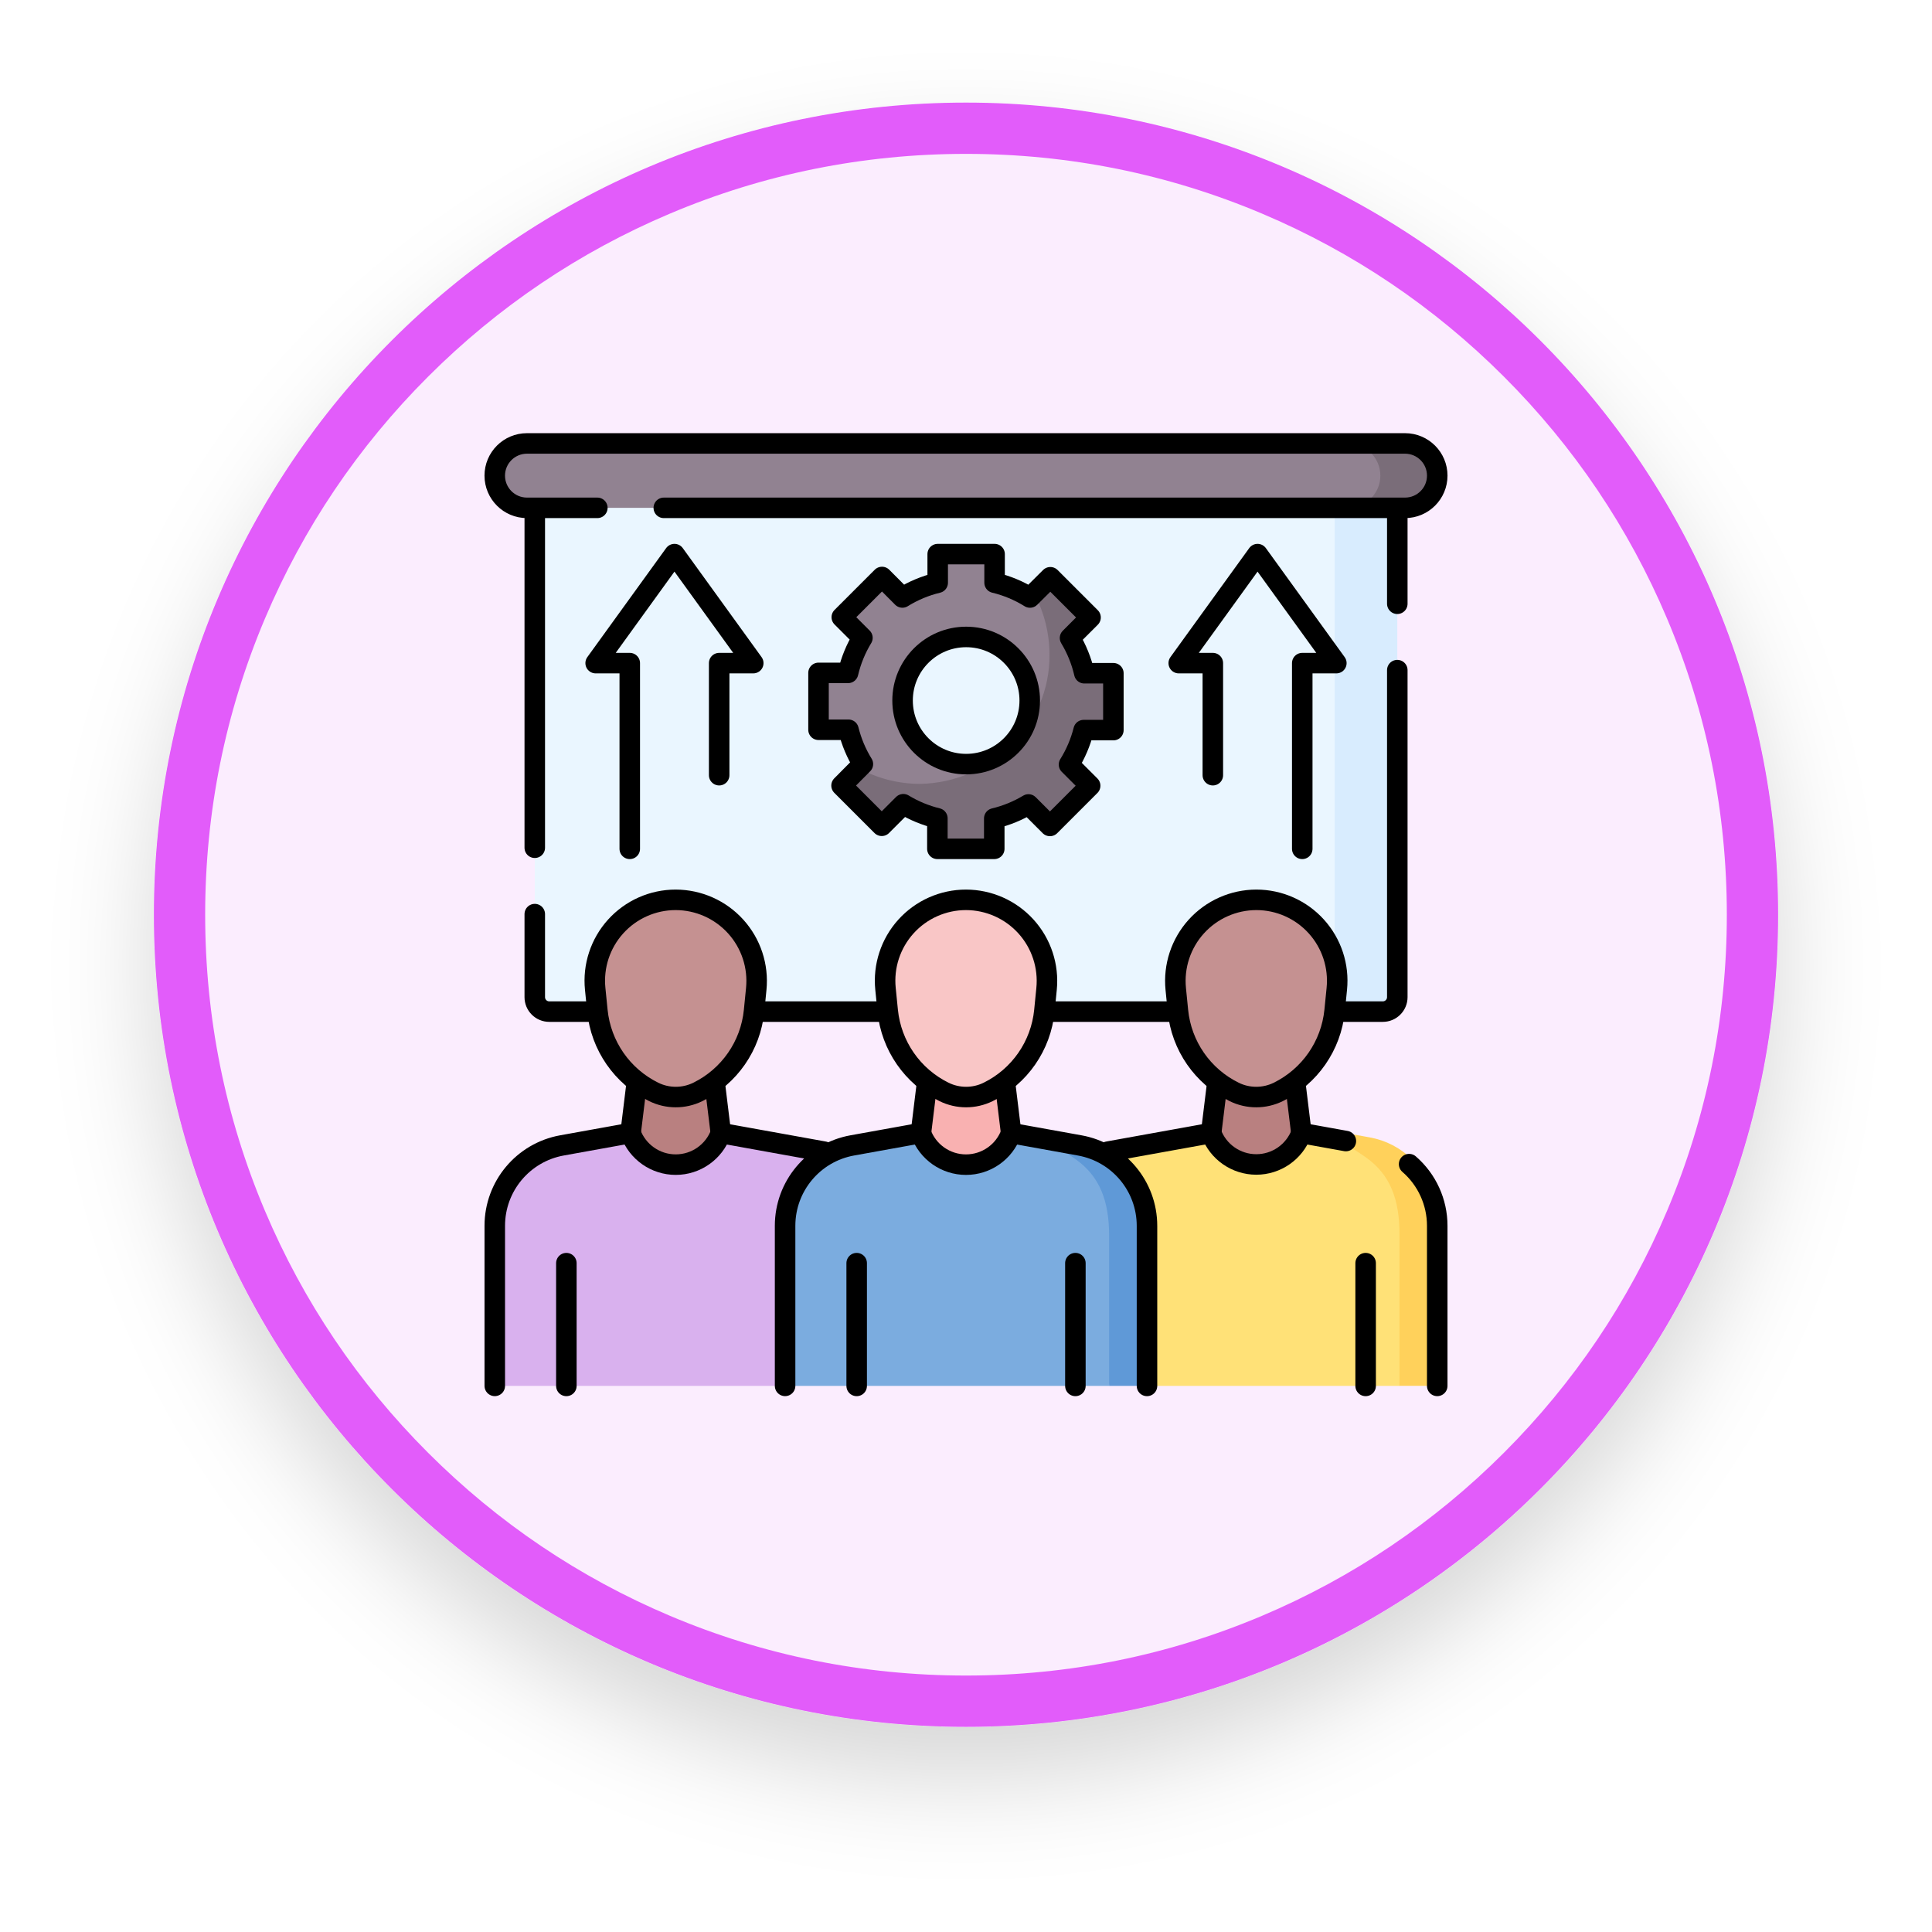
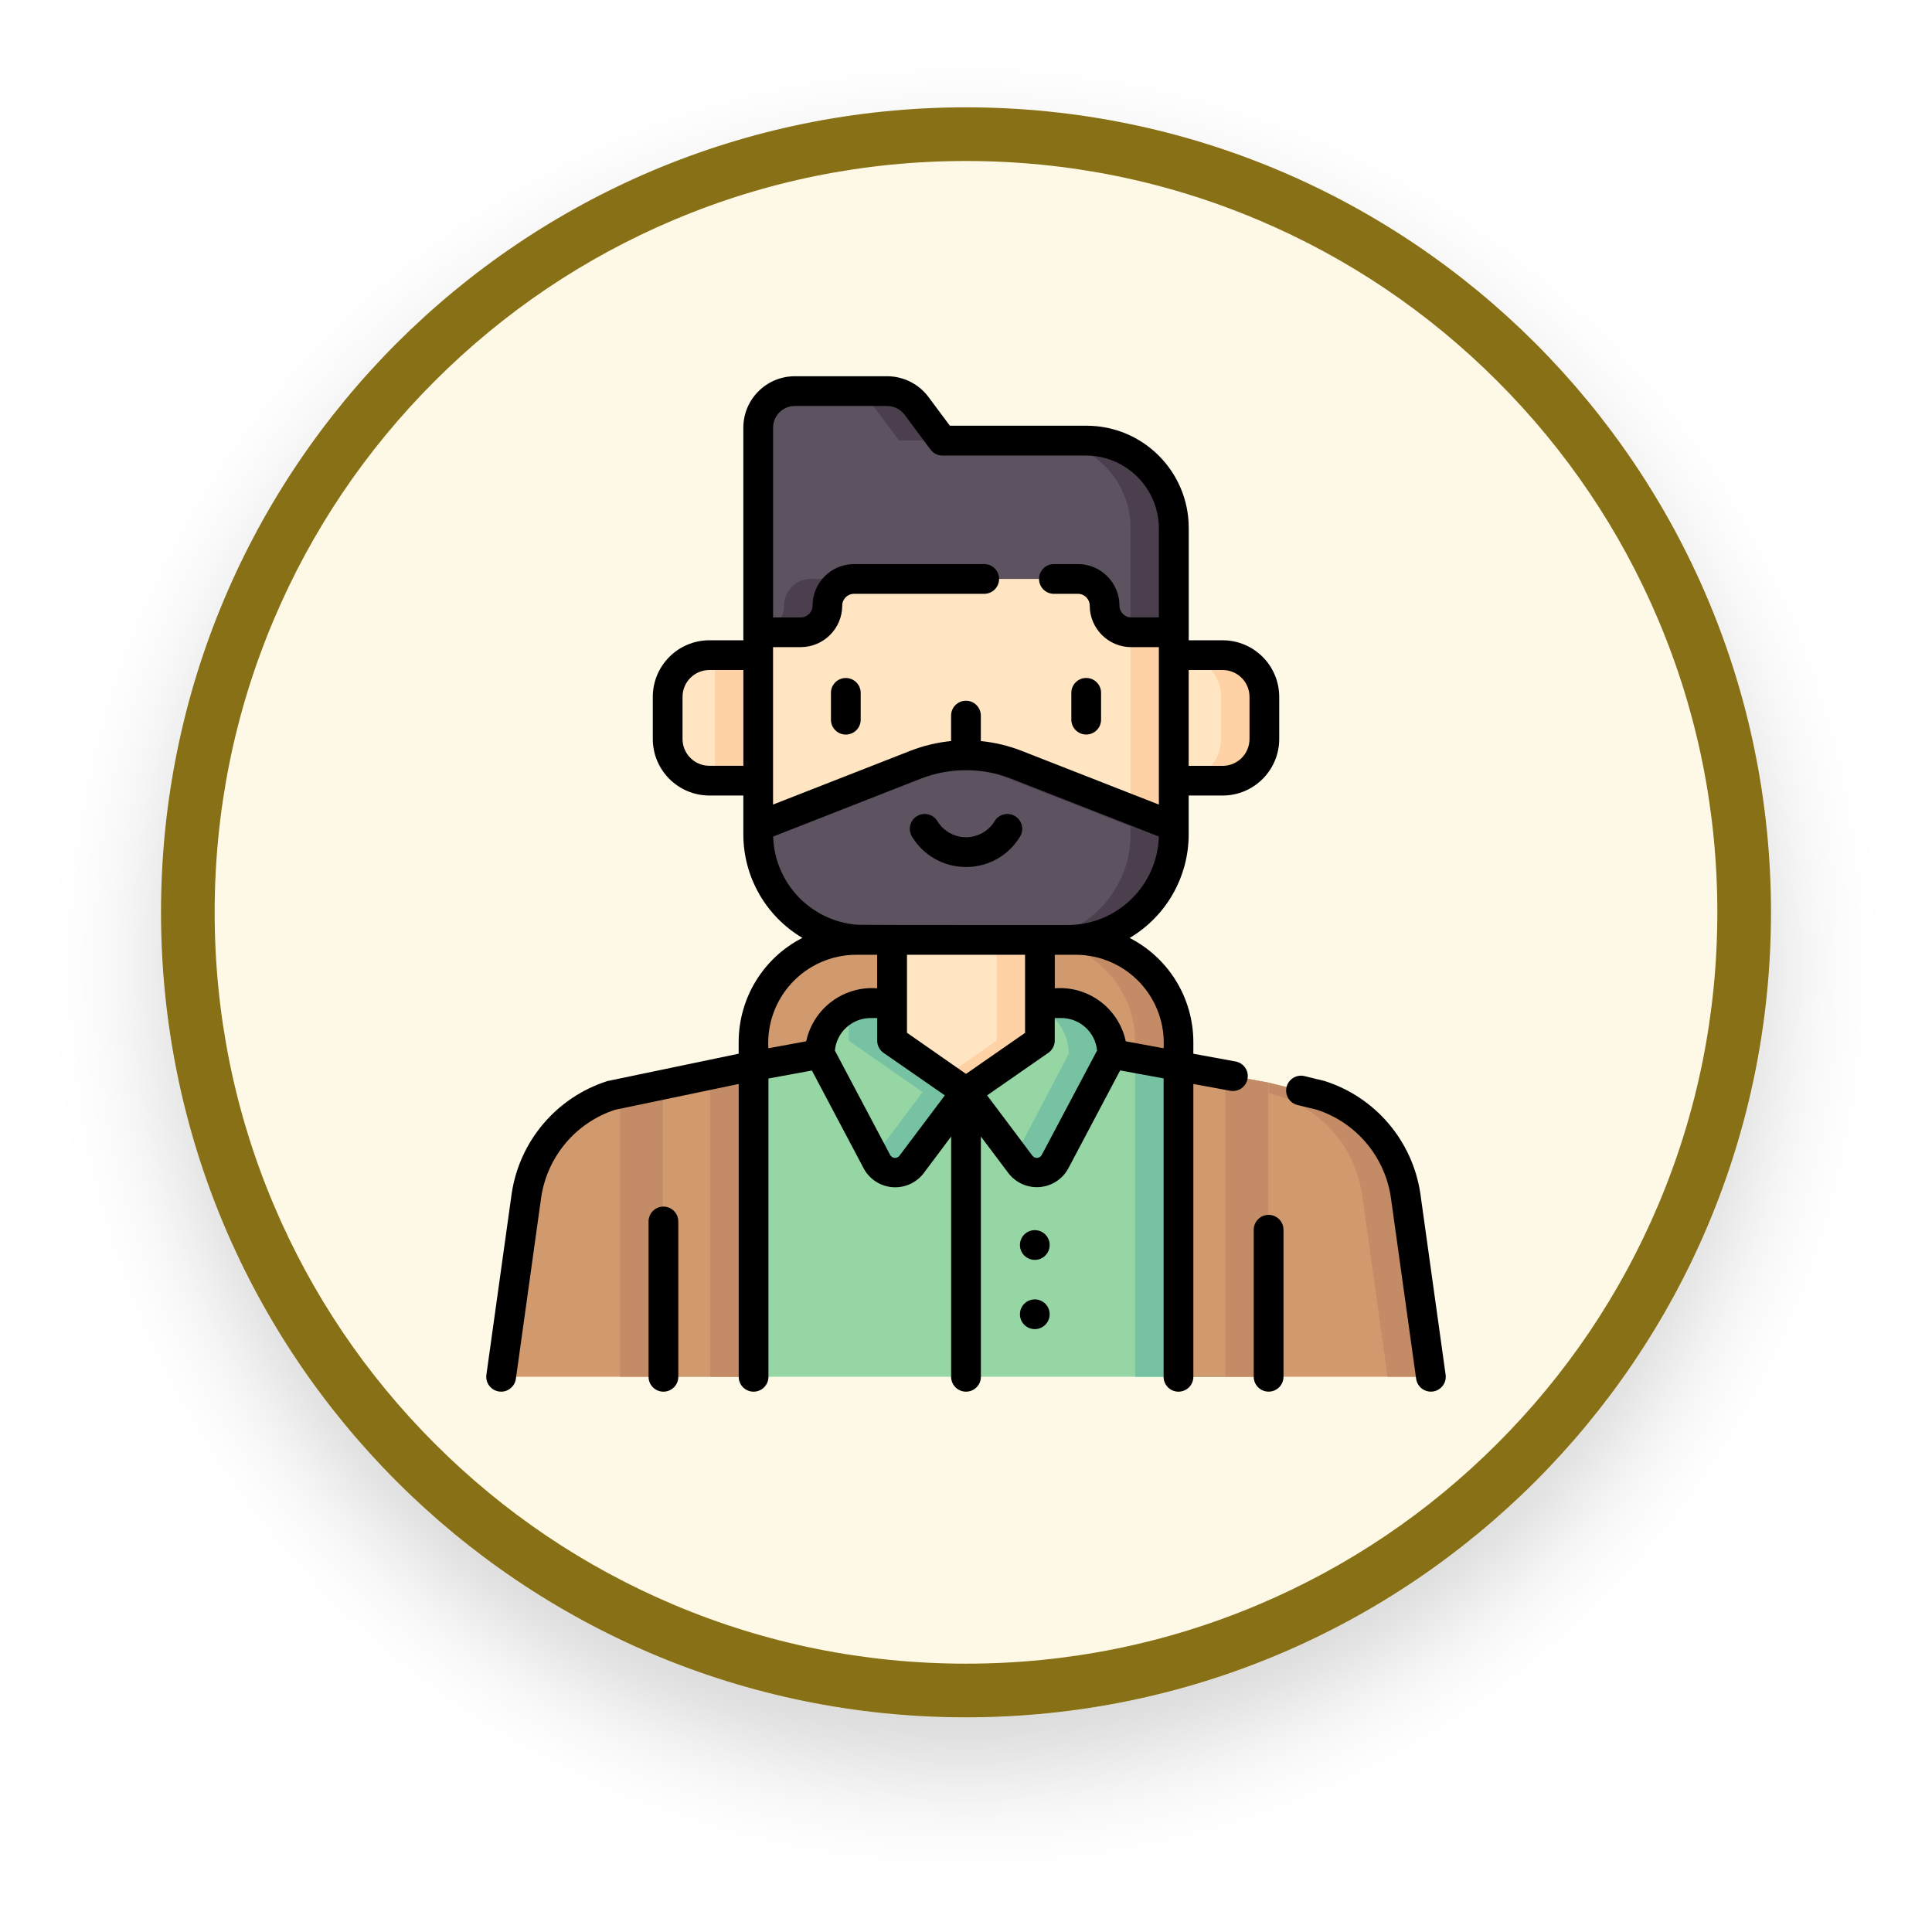
- <svg xmlns="http://www.w3.org/2000/svg" width="113" height="113" viewBox="0 0 113 113">
+ <svg xmlns="http://www.w3.org/2000/svg" width="108" height="108" viewBox="0 0 108 108">
  <defs>
-     <filter id="Path_982547" x="0" y="0" width="113" height="113" filterUnits="userSpaceOnUse">
+     <filter id="Path_904820" x="0" y="0" width="108" height="108" filterUnits="userSpaceOnUse">
      <feOffset dy="3" input="SourceAlpha" />
      <feGaussianBlur stdDeviation="3" result="blur" />
      <feFlood flood-opacity="0.161" />
      <feComposite operator="in" in2="blur" />
      <feComposite in="SourceGraphic" />
    </filter>
  </defs>
-   <g id="Group_1179278" data-name="Group 1179278" transform="translate(-1163.5 -2858.275)">
-     <g id="Group_1179120" data-name="Group 1179120">
-       <g id="Group_1178823" data-name="Group 1178823" transform="translate(0 1946.275)">
-         <g id="Group_1177681" data-name="Group 1177681" transform="translate(1172.5 918)">
-           <g id="Group_1172010" data-name="Group 1172010">
-             <g id="Group_1171046" data-name="Group 1171046">
-               <g id="Group_1148525" data-name="Group 1148525">
-                 <g transform="matrix(1, 0, 0, 1, -9, -6)" filter="url(#Path_982547)">
-                   <g id="Path_982547-2" data-name="Path 982547" transform="translate(9 6)" fill="#fbedfe">
-                     <path d="M 47.5 93.5 C 41.289 93.5 35.265 92.284 29.595 89.886 C 24.118 87.569 19.198 84.252 14.973 80.027 C 10.748 75.802 7.431 70.882 5.114 65.405 C 2.716 59.735 1.5 53.711 1.5 47.5 C 1.5 41.289 2.716 35.265 5.114 29.595 C 7.431 24.118 10.748 19.198 14.973 14.973 C 19.198 10.748 24.118 7.431 29.595 5.114 C 35.265 2.716 41.289 1.5 47.5 1.5 C 53.711 1.5 59.735 2.716 65.405 5.114 C 70.882 7.431 75.802 10.748 80.027 14.973 C 84.252 19.198 87.569 24.118 89.886 29.595 C 92.284 35.265 93.5 41.289 93.5 47.5 C 93.5 53.711 92.284 59.735 89.886 65.405 C 87.569 70.882 84.252 75.802 80.027 80.027 C 75.802 84.252 70.882 87.569 65.405 89.886 C 59.735 92.284 53.711 93.5 47.5 93.5 Z" stroke="none" />
-                     <path d="M 47.5 3 C 41.491 3 35.664 4.176 30.18 6.496 C 24.881 8.737 20.122 11.946 16.034 16.034 C 11.946 20.122 8.737 24.881 6.496 30.18 C 4.176 35.664 3 41.491 3 47.5 C 3 53.509 4.176 59.336 6.496 64.82 C 8.737 70.119 11.946 74.878 16.034 78.966 C 20.122 83.054 24.881 86.263 30.18 88.504 C 35.664 90.824 41.491 92 47.5 92 C 53.509 92 59.336 90.824 64.82 88.504 C 70.119 86.263 74.878 83.054 78.966 78.966 C 83.054 74.878 86.263 70.119 88.504 64.82 C 90.824 59.336 92 53.509 92 47.5 C 92 41.491 90.824 35.664 88.504 30.18 C 86.263 24.881 83.054 20.122 78.966 16.034 C 74.878 11.946 70.119 8.737 64.82 6.496 C 59.336 4.176 53.509 3 47.5 3 M 47.5 0 C 73.734 0 95 21.266 95 47.5 C 95 73.734 73.734 95 47.5 95 C 21.266 95 0 73.734 0 47.5 C 0 21.266 21.266 0 47.5 0 Z" stroke="none" fill="#e25cfa" />
+   <g id="Group_1202731" data-name="Group 1202731" transform="translate(-630.5 -3940.335)">
+     <g id="Group_1202079" data-name="Group 1202079" transform="translate(639.5 3946.335)">
+       <g id="Group_1173585" data-name="Group 1173585" transform="translate(0 0)">
+         <g id="Group_1173428" data-name="Group 1173428">
+           <g id="Group_1171958" data-name="Group 1171958">
+             <g id="Group_1167341" data-name="Group 1167341">
+               <g id="Group_1166792" data-name="Group 1166792">
+                 <g transform="matrix(1, 0, 0, 1, -9, -6)" filter="url(#Path_904820)">
+                   <g id="Path_904820-2" data-name="Path 904820" transform="translate(9 6)" fill="#fef9e7">
+                     <path d="M 45 88.5 C 39.127 88.5 33.43 87.35 28.068 85.082 C 22.889 82.891 18.236 79.755 14.241 75.759 C 10.245 71.764 7.109 67.111 4.918 61.932 C 2.65 56.57 1.5 50.873 1.5 45 C 1.5 39.127 2.65 33.43 4.918 28.068 C 7.109 22.889 10.245 18.236 14.241 14.241 C 18.236 10.245 22.889 7.109 28.068 4.918 C 33.43 2.65 39.127 1.5 45 1.5 C 50.873 1.5 56.57 2.65 61.932 4.918 C 67.111 7.109 71.764 10.245 75.759 14.241 C 79.755 18.236 82.891 22.889 85.082 28.068 C 87.35 33.43 88.5 39.127 88.5 45 C 88.5 50.873 87.35 56.57 85.082 61.932 C 82.891 67.111 79.755 71.764 75.759 75.759 C 71.764 79.755 67.111 82.891 61.932 85.082 C 56.57 87.35 50.873 88.5 45 88.5 Z" stroke="none" />
+                     <path d="M 45 3 C 39.329 3 33.829 4.11 28.653 6.299 C 23.652 8.415 19.16 11.443 15.302 15.302 C 11.443 19.16 8.415 23.652 6.299 28.653 C 4.11 33.829 3 39.329 3 45 C 3 50.671 4.11 56.171 6.299 61.347 C 8.415 66.348 11.443 70.84 15.302 74.698 C 19.16 78.557 23.652 81.585 28.653 83.701 C 33.829 85.89 39.329 87 45 87 C 50.671 87 56.171 85.89 61.347 83.701 C 66.348 81.585 70.84 78.557 74.698 74.698 C 78.557 70.84 81.585 66.348 83.701 61.347 C 85.89 56.171 87 50.671 87 45 C 87 39.329 85.89 33.829 83.701 28.653 C 81.585 23.652 78.557 19.16 74.698 15.302 C 70.84 11.443 66.348 8.415 61.347 6.299 C 56.171 4.11 50.671 3 45 3 M 45 -7.62939453125e-06 C 69.853 -7.62939453125e-06 90 20.147 90 45 C 90 69.853 69.853 90 45 90 C 20.147 90 -7.62939453125e-06 69.853 -7.62939453125e-06 45 C -7.62939453125e-06 20.147 20.147 -7.62939453125e-06 45 -7.62939453125e-06 Z" stroke="none" fill="#887013" />
                  </g>
                </g>
              </g>
            </g>
          </g>
        </g>
      </g>
-       <g id="capacity_12056065" transform="translate(1184.938 2876.711)">
-         <g id="Group_1179103" data-name="Group 1179103" transform="translate(7.5 7.5)">
-           <g id="Group_1179099" data-name="Group 1179099" transform="translate(0 0)">
-             <path id="Path_1041165" data-name="Path 1041165" d="M77.532,47.687l-2.995.333H29.444a.848.848,0,0,1-.848-.848V15.7H78.379V46.839A.848.848,0,0,1,77.532,47.687Z" transform="translate(-26.256 -14.788)" fill="#eaf6ff" />
-             <path id="Path_1041166" data-name="Path 1041166" d="M443.647,15.7V47.172a.848.848,0,0,1-.848.848h3.66a.848.848,0,0,0,.848-.848V15.7Z" transform="translate(-394.519 -14.788)" fill="#d8ecfe" />
-             <path id="Path_1041167" data-name="Path 1041167" d="M60.74,10.934l-3.106.333H9.383A1.883,1.883,0,0,1,7.5,9.383h0A1.883,1.883,0,0,1,9.383,7.5H58.008l2.733.333a1.365,1.365,0,0,1,1.551,1.551h0A1.366,1.366,0,0,1,60.74,10.934Z" transform="translate(-7.5 -7.5)" fill="#918291" />
-             <path id="Path_1041168" data-name="Path 1041168" d="M460.844,7.5h-3.328a1.883,1.883,0,1,1,0,3.767h3.328a1.883,1.883,0,1,0,0-3.767Z" transform="translate(-407.603 -7.5)" fill="#7a6d79" />
-             <g id="Group_1179098" data-name="Group 1179098" transform="translate(0 26.601)">
-               <path id="Path_1041169" data-name="Path 1041169" d="M388.828,335.121l-.142-.579a.343.343,0,0,1-.067-.171l-.017-.175h0l-.349-3.6h-4.495l-.349,3.6-.017.179a.343.343,0,0,1-.062.165l-.2.436C384.034,337.423,387.923,337.573,388.828,335.121Z" transform="translate(-341.466 -321.36)" fill="#b98080" />
-               <path id="Path_1041170" data-name="Path 1041170" d="M334.541,375.1l.05-3.1-.151-1.307a5.351,5.351,0,0,0-3.779-3.62l-3.119-.771-.1-.017a.343.343,0,0,1-.216-.135l-.041.114a2.814,2.814,0,0,1-5.279,0l-.036-.121a.344.344,0,0,1-.222.141L314,367.8l4.15,13.567s0,.046,0,.128l14.768,0,1.22-1.05Z" transform="translate(-280.007 -352.972)" fill="#ffe177" />
-               <path id="Path_1041171" data-name="Path 1041171" d="M82.688,334.978l-.183-.437a.343.343,0,0,1-.066-.17l-.366-3.777H77.579l-.367,3.778a.342.342,0,0,1-.067.171l-.195.535C77.856,337.529,81.782,337.429,82.688,334.978Z" transform="translate(-69.247 -321.36)" fill="#b98080" />
-               <path id="Path_1041172" data-name="Path 1041172" d="M24.487,381.424l1.321-10.3,2.244-3.3-7.075-1.51a.344.344,0,0,1-.217-.136l-.035.115a2.814,2.814,0,0,1-5.279,0l-.047-.113a.344.344,0,0,1-.215.135l-3.753.678A4.821,4.821,0,0,0,7.5,371.686v9.389a.444.444,0,0,0,.444.444h16.54Z" transform="translate(-7.502 -352.996)" fill="#d9b1ee" />
-               <g id="Group_1179094" data-name="Group 1179094" transform="translate(39.792)">
-                 <g id="Group_1179093" data-name="Group 1179093">
-                   <path id="Path_1041173" data-name="Path 1041173" d="M443.668,373.3a7.161,7.161,0,0,0-.047-.819A4.925,4.925,0,0,0,442.2,369.5a4.716,4.716,0,0,0-2.46-1.282l-3.659-.661a15.594,15.594,0,0,1,3.439,1.845c1.4,1,1.94,2.443,1.94,4.478v8.866h1.767a.444.444,0,0,0,.444-.444v-9Z" transform="translate(-428.336 -354.227)" fill="#ffd15b" />
-                   <path id="Path_1041174" data-name="Path 1041174" d="M371.016,247.338a4.777,4.777,0,0,0-4.718,5.221l.128,1.28a5.971,5.971,0,0,0,3.3,4.759,2.932,2.932,0,0,0,2.591,0,5.955,5.955,0,0,0,3.294-4.756l.128-1.28A4.813,4.813,0,0,0,371.016,247.338Z" transform="translate(-366.27 -247.336)" fill="#c59191" />
-                 </g>
-               </g>
-               <path id="Path_1041175" data-name="Path 1041175" d="M64.816,247.338a4.777,4.777,0,0,0-4.718,5.221l.128,1.28a5.971,5.971,0,0,0,3.3,4.759,2.932,2.932,0,0,0,2.591,0,5.955,5.955,0,0,0,3.294-4.756l.128-1.28A4.813,4.813,0,0,0,64.816,247.338Z" transform="translate(-54.239 -247.336)" fill="#c59191" />
-               <g id="Group_1179097" data-name="Group 1179097" transform="translate(16.983 0.1)">
-                 <path id="Path_1041176" data-name="Path 1041176" d="M236.915,336.073l.041-.622a.342.342,0,0,1-.07-.175l-.017-.175-.349-3.6h-4.495l-.349,3.6h0l-.018.181a.344.344,0,0,1-.1.206l.073.7A2.814,2.814,0,0,0,236.915,336.073Z" transform="translate(-223.695 -322.265)" fill="#f9b1b1" />
-                 <path id="Path_1041177" data-name="Path 1041177" d="M181.2,376.068l.05-3.1-.151-1.307a5.351,5.351,0,0,0-3.779-3.62l-3.119-.771-.1-.017a.343.343,0,0,1-.213-.131l-.041.111a2.814,2.814,0,0,1-5.279.114l-.073-.192a.344.344,0,0,1-.186.1l-3.753.678a4.821,4.821,0,0,0-3.928,4.694v9.732h18.95Z" transform="translate(-160.623 -353.938)" fill="#7bacdf" />
-                 <g id="Group_1179096" data-name="Group 1179096" transform="translate(13.573 13.335)">
-                   <g id="Group_1179095" data-name="Group 1179095">
-                     <path id="Path_1041178" data-name="Path 1041178" d="M290.59,374.209a7.179,7.179,0,0,0-.047-.823,4.931,4.931,0,0,0-1.509-3.059,4.7,4.7,0,0,0-2.374-1.2L283,368.467a15.59,15.59,0,0,1,3.439,1.845c1.4,1,1.94,2.443,1.94,4.478v8.765h2.21v-9.346Z" transform="translate(-283.001 -368.467)" fill="#5f99d7" />
-                   </g>
-                 </g>
-                 <path id="Path_1041179" data-name="Path 1041179" d="M217.938,248.243a4.777,4.777,0,0,0-4.718,5.221l.128,1.28a5.971,5.971,0,0,0,3.3,4.759,2.932,2.932,0,0,0,2.591,0,5.955,5.955,0,0,0,3.294-4.756l.128-1.28A4.813,4.813,0,0,0,217.938,248.243Z" transform="translate(-207.361 -248.241)" fill="#f9c6c6" />
-               </g>
-             </g>
+       <g id="uncle_4598871" transform="translate(18.182 15.032)">
+         <g id="Group_1202255" data-name="Group 1202255" transform="translate(0.831 0.831)">
+           <path id="Path_1042054" data-name="Path 1042054" d="M172.624,293.714H148.87v-3.8a5.707,5.707,0,0,1,5.707-5.707h12.34a5.707,5.707,0,0,1,5.707,5.707v3.8Z" transform="translate(-134.76 -253.526)" fill="#d19a6e" />
+           <path id="Path_1042055" data-name="Path 1042055" d="M292.222,284.2H289.8a5.707,5.707,0,0,1,5.707,5.707v3.8h2.423v-3.8A5.707,5.707,0,0,0,292.222,284.2Z" transform="translate(-260.065 -253.526)" fill="#c38c66" />
+           <path id="Path_1042056" data-name="Path 1042056" d="M137.267,337.359V353.8H103.44V337.359l5.037-.926,7.745-1.424h8.264l5.323.978,2.422.446,2.614.48Z" transform="translate(-94.367 -298.7)" fill="#95d6a4" />
+           <path id="Path_1042057" data-name="Path 1042057" d="M346.318,344.756v16.887h-5.037V343.83l2.422.446Z" transform="translate(-305.839 -306.542)" fill="#78c2a4" />
+           <path id="Path_1042058" data-name="Path 1042058" d="M30.674,356.2l-2.934.715a6.891,6.891,0,0,0-4.725,5.591L21.6,372.642h9.073Z" transform="translate(-21.601 -317.542)" fill="#d19a6e" />
+           <path id="Path_1042059" data-name="Path 1042059" d="M81.583,356.791v15.851h2.423V356.2Z" transform="translate(-74.933 -317.542)" fill="#c38c66" />
+           <path id="Path_1042060" data-name="Path 1042060" d="M408.566,356.2l2.934.715a6.891,6.891,0,0,1,4.725,5.591l1.414,10.135h-9.073Z" transform="translate(-365.665 -317.542)" fill="#d19a6e" />
+           <path id="Path_1042061" data-name="Path 1042061" d="M416.225,362.506a6.89,6.89,0,0,0-4.725-5.591l-2.934-.715v.59l.511.125a6.89,6.89,0,0,1,4.725,5.591l1.414,10.135h2.423Z" transform="translate(-365.665 -317.541)" fill="#c38c66" />
+           <path id="Path_1042062" data-name="Path 1042062" d="M174.466,76.864V93.953a5.9,5.9,0,0,1-5.9,5.9H157.133a5.9,5.9,0,0,1-5.9-5.9V76.864Z" transform="translate(-136.864 -69.174)" fill="#ffe5c2" />
+           <path id="Path_1042063" data-name="Path 1042063" d="M291.617,76.864V93.953a5.9,5.9,0,0,1-5.9,5.9h2.423a5.9,5.9,0,0,0,5.9-5.9V76.864Z" transform="translate(-256.438 -69.174)" fill="#fed2a4" />
+           <path id="Path_1042064" data-name="Path 1042064" d="M110.609,147.651h-2.735a2.33,2.33,0,0,1-2.33-2.33v-2.356a2.33,2.33,0,0,1,2.33-2.33h2.735Z" transform="translate(-96.238 -125.876)" fill="#ffe5c2" />
+           <path id="Path_1042065" data-name="Path 1042065" d="M129.377,140.635H131.8v7.016h-2.423Z" transform="translate(-117.428 -125.875)" fill="#fed2a4" />
+           <path id="Path_1042066" data-name="Path 1042066" d="M363.507,147.651h-2.735v-7.016h2.735a2.33,2.33,0,0,1,2.33,2.33v2.356A2.33,2.33,0,0,1,363.507,147.651Z" transform="translate(-323.169 -125.875)" fill="#ffe5c2" />
+           <path id="Path_1042067" data-name="Path 1042067" d="M366.014,140.635h-2.423a2.33,2.33,0,0,1,2.33,2.33v2.356a2.33,2.33,0,0,1-2.33,2.33h2.423a2.33,2.33,0,0,0,2.33-2.33v-2.356A2.33,2.33,0,0,0,366.014,140.635Z" transform="translate(-325.676 -125.875)" fill="#fed2a4" />
+           <path id="Path_1042068" data-name="Path 1042068" d="M218.734,271.279H227v7.065l-4.132,2.874-4.132-2.874Z" transform="translate(-196.879 -242.035)" fill="#ffe5c2" />
+           <path id="Path_1042069" data-name="Path 1042069" d="M247.994,271.279v7.065l-2.92,2.031,1.211.843,4.132-2.874v-7.065Z" transform="translate(-220.298 -242.035)" fill="#fed2a4" />
+           <path id="Path_1042070" data-name="Path 1042070" d="M186.367,318.2v-2.1h-1.2a2.838,2.838,0,0,0-2.838,2.838l3.2,6.037a1.141,1.141,0,0,0,1.921.152l3.051-4.058Z" transform="translate(-164.511 -281.89)" fill="#95d6a4" />
+           <path id="Path_1042071" data-name="Path 1042071" d="M199.3,318.2v-2.1h-1.2a2.825,2.825,0,0,0-1.225.277V318.2l4.132,2.874-1.963,2.623a1.131,1.131,0,0,1-1.028.448l.441.834a1.141,1.141,0,0,0,1.921.152l3.051-4.058Z" transform="translate(-177.448 -281.89)" fill="#78c2a4" />
+           <path id="Path_1042072" data-name="Path 1042072" d="M260.132,318.2v-2.1h1.2a2.838,2.838,0,0,1,2.838,2.838l-3.2,6.037a1.141,1.141,0,0,1-1.921.152L256,321.074Z" transform="translate(-230.013 -281.89)" fill="#95d6a4" />
+           <path id="Path_1042073" data-name="Path 1042073" d="M281.286,316.1h-1.2v.277a2.838,2.838,0,0,1,1.613,2.56l-2.56,4.878a1.126,1.126,0,0,1-.7.562l.563.749a1.141,1.141,0,0,0,1.921-.152l3.2-6.037a2.838,2.838,0,0,0-2.838-2.838Z" transform="translate(-249.969 -281.889)" fill="#78c2a4" />
+           <path id="Path_1042074" data-name="Path 1042074" d="M174.457,15.143V20.98h-2.379a1.49,1.49,0,0,1-1.49-1.49A1.49,1.49,0,0,0,169.1,18H156.584a1.49,1.49,0,0,0-1.49,1.49,1.49,1.49,0,0,1-1.49,1.49h-2.379V9.544A2.044,2.044,0,0,1,153.269,7.5h5.164a2.043,2.043,0,0,1,1.638.821l1.453,1.945h8.058A4.877,4.877,0,0,1,174.457,15.143Z" transform="translate(-136.854 -7.5)" fill="#5d5360" />
+           <g id="Group_1202253" data-name="Group 1202253" transform="translate(14.371 0)">
+             <path id="Path_1042075" data-name="Path 1042075" d="M152.672,103.7a1.489,1.489,0,0,1-1.447,1.488v0H153.6a1.49,1.49,0,0,0,1.49-1.49,1.49,1.49,0,0,1,1.49-1.49h-2.423A1.49,1.49,0,0,0,152.672,103.7Z" transform="translate(-151.225 -91.709)" fill="#4b3f4e" />
+             <path id="Path_1042076" data-name="Path 1042076" d="M196.022,8.321l1.453,1.945H199.9l-1.453-1.945a2.043,2.043,0,0,0-1.638-.821h-2.423A2.043,2.043,0,0,1,196.022,8.321Z" transform="translate(-189.599 -7.5)" fill="#4b3f4e" />
+             <path id="Path_1042077" data-name="Path 1042077" d="M297.361,32.45h-2.423a4.877,4.877,0,0,1,4.877,4.877v5.835l.043,0h2.379V37.327A4.877,4.877,0,0,0,297.361,32.45Z" transform="translate(-279.005 -29.684)" fill="#4b3f4e" />
          </g>
-           <g id="Group_1179102" data-name="Group 1179102" transform="translate(18.942 6.473)">
-             <path id="Path_1041180" data-name="Path 1041180" d="M195.366,75.766l.017-2.493a.319.319,0,0,0-.319-.319l-1.086.056a.316.316,0,0,1-.307-.232,9.353,9.353,0,0,0-.731-1.883.317.317,0,0,1,.055-.377l.746-.734a.319.319,0,0,0,0-.451l-1.679-1.747a.319.319,0,0,0-.451,0l-.733.579-.061.061a.317.317,0,0,1-.381.053,7.049,7.049,0,0,0-1.635-.684.316.316,0,0,1-.229-.306V66.18a.319.319,0,0,0-.319-.319h-2.689a.319.319,0,0,0-.319.319v1.108a.316.316,0,0,1-.229.306,7.041,7.041,0,0,0-1.63.681.316.316,0,0,1-.38-.053l-.793-.793a.319.319,0,0,0-.451,0l-1.9,1.9a.319.319,0,0,0,0,.451l.808.808a.316.316,0,0,1,.055.378,7.042,7.042,0,0,0-.656,1.611.316.316,0,0,1-.307.232H178.6a.319.319,0,0,0-.319.319v2.689a.319.319,0,0,0,.319.319h1.188a.317.317,0,0,1,.305.228,7.043,7.043,0,0,0,.661,1.573.317.317,0,0,1-.053.38l-.069.069-.545.739a.319.319,0,0,0,0,.451l1.6,1.735a.319.319,0,0,0,.451,0l.862-.862a.317.317,0,0,1,.378-.054,9.81,9.81,0,0,0,1.88.63.316.316,0,0,1,.229.306v1.227a.319.319,0,0,0,.319.319l2.311.052a.319.319,0,0,0,.319-.319V81.392a.316.316,0,0,1,.231-.306,8.341,8.341,0,0,0,1.727-.633.317.317,0,0,1,.377.055l.787.788a.319.319,0,0,0,.451,0l1.764-1.673a.319.319,0,0,0,0-.451l-.878-.836a.317.317,0,0,1-.052-.381,8.432,8.432,0,0,0,.783-1.713.316.316,0,0,1,.305-.227l1.121.071A.318.318,0,0,0,195.366,75.766Z" transform="translate(-178.278 -65.861)" fill="#918291" />
-             <g id="Group_1179101" data-name="Group 1179101" transform="translate(4.901 4.845)">
-               <g id="Group_1179100" data-name="Group 1179100">
-                 <circle id="Ellipse_12536" data-name="Ellipse 12536" cx="3.719" cy="3.719" r="3.719" fill="#eaf6ff" />
-               </g>
-             </g>
-             <path id="Path_1041181" data-name="Path 1041181" d="M207.012,84.755h-1.136a.316.316,0,0,1-.307-.232,7.042,7.042,0,0,0-.659-1.625.317.317,0,0,1,.055-.377l.8-.8a.319.319,0,0,0,0-.451l-1.9-1.9a.319.319,0,0,0-.451,0l-.722.722a7.517,7.517,0,0,1,.9,3.583,7.219,7.219,0,0,1-2.317,5.372,7.759,7.759,0,0,1-5.234,2.18,7.517,7.517,0,0,1-3.6-.912l-.784.784a.319.319,0,0,0,0,.451l1.9,1.9a.319.319,0,0,0,.451,0l.862-.862a.317.317,0,0,1,.378-.054,7.044,7.044,0,0,0,1.559.645.316.316,0,0,1,.229.306V94.71a.319.319,0,0,0,.319.319h2.689a.319.319,0,0,0,.319-.319V93.495a.317.317,0,0,1,.231-.306,7.042,7.042,0,0,0,1.567-.64.317.317,0,0,1,.377.055l.859.859a.319.319,0,0,0,.451,0l1.9-1.9a.319.319,0,0,0,0-.451l-.837-.837a.317.317,0,0,1-.052-.382,7.04,7.04,0,0,0,.672-1.583.316.316,0,0,1,.305-.227h1.174a.319.319,0,0,0,.319-.319V85.074A.318.318,0,0,0,207.012,84.755Z" transform="translate(-190.09 -77.788)" fill="#7a6d79" />
+           <path id="Path_1042078" data-name="Path 1042078" d="M174.466,195.062v.446a5.9,5.9,0,0,1-5.9,5.9H157.133a5.9,5.9,0,0,1-5.9-5.9v-.446l8.8-3.448a7.722,7.722,0,0,1,5.635,0Z" transform="translate(-136.864 -170.729)" fill="#5d5360" />
+           <path id="Path_1042079" data-name="Path 1042079" d="M249.122,191.626a7.717,7.717,0,0,0-4.029-.435,7.714,7.714,0,0,1,1.606.435l8.8,3.448v.447a5.9,5.9,0,0,1-5.9,5.9h2.423a5.9,5.9,0,0,0,5.9-5.9v-.447Z" transform="translate(-220.315 -170.741)" fill="#4b3f4e" />
+           <g id="Group_1202254" data-name="Group 1202254" transform="translate(9.073 37.733)">
+             <path id="Path_1042080" data-name="Path 1042080" d="M368.168,348.773v16.442h-5.037V347.847Z" transform="translate(-334.34 -347.847)" fill="#d19a6e" />
+             <path id="Path_1042081" data-name="Path 1042081" d="M363.131,347.847v.445l2.614.48v16.442h2.423V348.773Z" transform="translate(-334.34 -347.847)" fill="#c38c66" />
+             <path id="Path_1042082" data-name="Path 1042082" d="M108.473,347.847v17.367h-5.037V348.773Z" transform="translate(-103.436 -347.847)" fill="#d19a6e" />
+             <path id="Path_1042083" data-name="Path 1042083" d="M127.017,348.292v16.922h2.423V347.847Z" transform="translate(-124.403 -347.847)" fill="#c38c66" />
          </g>
        </g>
-         <g id="Group_1179119" data-name="Group 1179119" transform="translate(7.5 7.5)">
-           <line id="Line_1058" data-name="Line 1058" y1="19.592" transform="translate(2.34 4.055)" fill="none" stroke="#000" stroke-linecap="round" stroke-linejoin="round" stroke-miterlimit="10" stroke-width="1.2" />
-           <path id="Path_1041182" data-name="Path 1041182" d="M28.6,255.7v4.856a.847.847,0,0,0,.847.847H32.11" transform="translate(-26.26 -228.171)" fill="none" stroke="#000" stroke-linecap="round" stroke-linejoin="round" stroke-miterlimit="10" stroke-width="1.2" />
-           <line id="Line_1059" data-name="Line 1059" x1="7.512" transform="translate(15.318 33.232)" fill="none" stroke="#000" stroke-linecap="round" stroke-linejoin="round" stroke-miterlimit="10" stroke-width="1.2" />
-           <line id="Line_1060" data-name="Line 1060" x1="7.155" transform="translate(32.435 33.232)" fill="none" stroke="#000" stroke-linecap="round" stroke-linejoin="round" stroke-miterlimit="10" stroke-width="1.2" />
-           <path id="Path_1041183" data-name="Path 1041183" d="M455.265,127.04v19.126a.847.847,0,0,1-.847.847H451.75" transform="translate(-402.477 -113.781)" fill="none" stroke="#000" stroke-linecap="round" stroke-linejoin="round" stroke-miterlimit="10" stroke-width="1.2" />
-           <line id="Line_1061" data-name="Line 1061" y1="5.468" transform="translate(52.788 3.909)" fill="none" stroke="#000" stroke-linecap="round" stroke-linejoin="round" stroke-miterlimit="10" stroke-width="1.2" />
-           <g id="Group_1179106" data-name="Group 1179106" transform="translate(18.941 6.473)">
-             <path id="Path_1041184" data-name="Path 1041184" d="M195.517,76.156V72.829h-1.7a7.047,7.047,0,0,0-.835-2.061l1.2-1.2-2.352-2.352L190.639,68.4a7.046,7.046,0,0,0-2.07-.866V65.862h-3.327v1.674a7.044,7.044,0,0,0-2.065.862L181.984,67.2l-2.352,2.352,1.207,1.207A7.042,7.042,0,0,0,180,72.809h-1.729v3.327h1.752a7.044,7.044,0,0,0,.843,2.006L179.618,79.4l2.352,2.352,1.261-1.261a7.048,7.048,0,0,0,1.992.825V83.1h3.327V81.321a7.046,7.046,0,0,0,2-.817l1.257,1.257,2.352-2.352-1.238-1.238a7.045,7.045,0,0,0,.857-2.015h1.737Z" transform="translate(-178.276 -65.862)" fill="none" stroke="#000" stroke-linecap="round" stroke-linejoin="round" stroke-miterlimit="10" stroke-width="1.2" />
-             <g id="Group_1179105" data-name="Group 1179105" transform="translate(4.911 4.845)">
-               <g id="Group_1179104" data-name="Group 1179104">
-                 <circle id="Ellipse_12537" data-name="Ellipse 12537" cx="3.719" cy="3.719" r="3.719" fill="none" stroke="#000" stroke-linecap="round" stroke-linejoin="round" stroke-miterlimit="10" stroke-width="1.2" />
-               </g>
-             </g>
-           </g>
-           <path id="Path_1041185" data-name="Path 1041185" d="M17.386,11.267H60.741a1.883,1.883,0,1,0,0-3.767H9.383a1.883,1.883,0,0,0,0,3.767H13.5" transform="translate(-7.5 -7.5)" fill="none" stroke="#000" stroke-linecap="round" stroke-linejoin="round" stroke-miterlimit="10" stroke-width="1.2" />
-           <g id="Group_1179107" data-name="Group 1179107" transform="translate(5.901 6.473)">
-             <path id="Path_1041186" data-name="Path 1041186" d="M67.929,78.793V72.238h1.994l-4.609-6.376-4.609,6.376H62.7V83.1" transform="translate(-60.705 -65.862)" fill="none" stroke="#000" stroke-linecap="round" stroke-linejoin="round" stroke-miterlimit="10" stroke-width="1.2" />
-             <path id="Path_1041187" data-name="Path 1041187" d="M370.183,78.793V72.238h-1.994l4.609-6.376,4.609,6.376h-1.994V83.1" transform="translate(-334.085 -65.862)" fill="none" stroke="#000" stroke-linecap="round" stroke-linejoin="round" stroke-miterlimit="10" stroke-width="1.2" />
-           </g>
-           <g id="Group_1179118" data-name="Group 1179118" transform="translate(0 26.695)">
-             <g id="Group_1179117" data-name="Group 1179117">
-               <g id="Group_1179110" data-name="Group 1179110">
-                 <g id="Group_1179109" data-name="Group 1179109">
-                   <path id="Path_1041188" data-name="Path 1041188" d="M63.69,259.419h0a2.926,2.926,0,0,0,2.585,0h0a5.94,5.94,0,0,0,3.287-4.744l.127-1.277a4.743,4.743,0,0,0-4.713-5.213h0a4.731,4.731,0,0,0-4.707,5.208l.128,1.277A5.956,5.956,0,0,0,63.69,259.419Z" transform="translate(-54.395 -248.186)" fill="none" stroke="#000" stroke-linecap="round" stroke-linejoin="round" stroke-miterlimit="10" stroke-width="1.2" />
-                   <line id="Line_1062" data-name="Line 1062" y1="7.18" transform="translate(4.188 21.249)" fill="none" stroke="#000" stroke-linecap="round" stroke-linejoin="round" stroke-miterlimit="10" stroke-width="1.2" />
-                   <path id="Path_1041189" data-name="Path 1041189" d="M15.445,371.146h0l-4.015.724a4.778,4.778,0,0,0-3.929,4.7v9.365" transform="translate(-7.5 -357.508)" fill="none" stroke="#000" stroke-linecap="round" stroke-linejoin="round" stroke-miterlimit="10" stroke-width="1.2" />
-                   <line id="Line_1063" data-name="Line 1063" x1="6.037" y1="1.089" transform="translate(13.223 13.638)" fill="none" stroke="#000" stroke-linecap="round" stroke-linejoin="round" stroke-miterlimit="10" stroke-width="1.2" />
-                   <g id="Group_1179108" data-name="Group 1179108" transform="translate(7.945 10.94)">
-                     <line id="Line_1064" data-name="Line 1064" x1="0.323" y1="2.641" transform="translate(4.955 0.057)" fill="none" stroke="#000" stroke-linecap="round" stroke-linejoin="round" stroke-miterlimit="10" stroke-width="1.2" />
-                     <line id="Line_1065" data-name="Line 1065" y1="2.698" x2="0.33" fill="none" stroke="#000" stroke-linecap="round" stroke-linejoin="round" stroke-miterlimit="10" stroke-width="1.2" />
-                   </g>
-                 </g>
-               </g>
-               <g id="Group_1179113" data-name="Group 1179113" transform="translate(35.863)">
-                 <g id="Group_1179112" data-name="Group 1179112">
-                   <path id="Path_1041190" data-name="Path 1041190" d="M372.415,259.419h0a2.926,2.926,0,0,1-2.585,0h0a5.941,5.941,0,0,1-3.287-4.744l-.127-1.277a4.743,4.743,0,0,1,4.713-5.213h0a4.731,4.731,0,0,1,4.707,5.208l-.128,1.277A5.956,5.956,0,0,1,372.415,259.419Z" transform="translate(-362.449 -248.186)" fill="none" stroke="#000" stroke-linecap="round" stroke-linejoin="round" stroke-miterlimit="10" stroke-width="1.2" />
-                   <line id="Line_1066" data-name="Line 1066" y1="7.18" transform="translate(15.073 21.249)" fill="none" stroke="#000" stroke-linecap="round" stroke-linejoin="round" stroke-miterlimit="10" stroke-width="1.2" />
-                   <path id="Path_1041191" data-name="Path 1041191" d="M489.66,387.55a4.771,4.771,0,0,1,1.646,3.607v9.364" transform="translate(-472.045 -372.093)" fill="none" stroke="#000" stroke-linecap="round" stroke-linejoin="round" stroke-miterlimit="10" stroke-width="1.2" />
-                   <line id="Line_1067" data-name="Line 1067" x1="2.601" y1="0.469" transform="translate(11.316 13.638)" fill="none" stroke="#000" stroke-linecap="round" stroke-linejoin="round" stroke-miterlimit="10" stroke-width="1.2" />
-                   <line id="Line_1068" data-name="Line 1068" y1="1.089" x2="6.037" transform="translate(0 13.638)" fill="none" stroke="#000" stroke-linecap="round" stroke-linejoin="round" stroke-miterlimit="10" stroke-width="1.2" />
-                   <g id="Group_1179111" data-name="Group 1179111" transform="translate(6.037 10.94)">
-                     <line id="Line_1069" data-name="Line 1069" y1="2.641" x2="0.323" transform="translate(0 0.057)" fill="none" stroke="#000" stroke-linecap="round" stroke-linejoin="round" stroke-miterlimit="10" stroke-width="1.2" />
-                     <line id="Line_1070" data-name="Line 1070" x1="0.33" y1="2.698" transform="translate(4.948)" fill="none" stroke="#000" stroke-linecap="round" stroke-linejoin="round" stroke-miterlimit="10" stroke-width="1.2" />
-                   </g>
-                 </g>
-               </g>
-               <g id="Group_1179116" data-name="Group 1179116" transform="translate(16.98)">
-                 <g id="Group_1179115" data-name="Group 1179115">
-                   <path id="Path_1041192" data-name="Path 1041192" d="M216.784,259.419h0a2.926,2.926,0,0,0,2.585,0h0a5.941,5.941,0,0,0,3.287-4.744l.127-1.277a4.743,4.743,0,0,0-4.713-5.213h0a4.731,4.731,0,0,0-4.707,5.208l.128,1.277A5.957,5.957,0,0,0,216.784,259.419Z" transform="translate(-207.489 -248.186)" fill="none" stroke="#000" stroke-linecap="round" stroke-linejoin="round" stroke-miterlimit="10" stroke-width="1.2" />
-                   <line id="Line_1071" data-name="Line 1071" y1="7.18" transform="translate(4.188 21.249)" fill="none" stroke="#000" stroke-linecap="round" stroke-linejoin="round" stroke-miterlimit="10" stroke-width="1.2" />
-                   <path id="Path_1041193" data-name="Path 1041193" d="M168.54,371.146h0l-4.015.724a4.778,4.778,0,0,0-3.929,4.7v9.365" transform="translate(-160.595 -357.508)" fill="none" stroke="#000" stroke-linecap="round" stroke-linejoin="round" stroke-miterlimit="10" stroke-width="1.2" />
-                   <path id="Path_1041194" data-name="Path 1041194" d="M287.763,385.937v-9.365a4.778,4.778,0,0,0-3.929-4.7l-4.015-.724" transform="translate(-266.595 -357.508)" fill="none" stroke="#000" stroke-linecap="round" stroke-linejoin="round" stroke-miterlimit="10" stroke-width="1.2" />
-                   <line id="Line_1072" data-name="Line 1072" y2="7.18" transform="translate(16.98 21.249)" fill="none" stroke="#000" stroke-linecap="round" stroke-linejoin="round" stroke-miterlimit="10" stroke-width="1.2" />
-                   <g id="Group_1179114" data-name="Group 1179114" transform="translate(7.945 10.94)">
-                     <line id="Line_1073" data-name="Line 1073" x1="0.323" y1="2.641" transform="translate(4.955 0.057)" fill="none" stroke="#000" stroke-linecap="round" stroke-linejoin="round" stroke-miterlimit="10" stroke-width="1.2" />
-                     <line id="Line_1074" data-name="Line 1074" y1="2.698" x2="0.33" fill="none" stroke="#000" stroke-linecap="round" stroke-linejoin="round" stroke-miterlimit="10" stroke-width="1.2" />
-                   </g>
-                 </g>
-               </g>
-             </g>
-             <path id="Path_1041195" data-name="Path 1041195" d="M390.556,371.146h0a2.814,2.814,0,0,1-5.279,0h0" transform="translate(-343.376 -357.508)" fill="none" stroke="#000" stroke-linecap="round" stroke-linejoin="round" stroke-miterlimit="10" stroke-width="1.2" />
-             <path id="Path_1041196" data-name="Path 1041196" d="M84.41,371.1h0a2.808,2.808,0,0,1-5.279,0h0" transform="translate(-71.186 -357.463)" fill="none" stroke="#000" stroke-linecap="round" stroke-linejoin="round" stroke-miterlimit="10" stroke-width="1.2" />
-             <path id="Path_1041197" data-name="Path 1041197" d="M237.5,371.146h0a2.808,2.808,0,0,1-5.279,0h0" transform="translate(-207.299 -357.508)" fill="none" stroke="#000" stroke-linecap="round" stroke-linejoin="round" stroke-miterlimit="10" stroke-width="1.2" />
-           </g>
+         <g id="Group_1202256" data-name="Group 1202256">
+           <path id="Path_1042084" data-name="Path 1042084" d="M96.766,418.673a.832.832,0,0,0-.831.831v8.684a.831.831,0,0,0,1.663,0V419.5A.832.832,0,0,0,96.766,418.673Z" transform="translate(-86.862 -372.256)" />
+           <path id="Path_1042085" data-name="Path 1042085" d="M401.9,422.85a.831.831,0,0,0-.832.831V431.9a.831.831,0,0,0,1.663,0v-8.221A.831.831,0,0,0,401.9,422.85Z" transform="translate(-358.165 -375.97)" />
+           <path id="Path_1042086" data-name="Path 1042086" d="M426.334,369.4l-1.414-10.138a7.81,7.81,0,0,0-5.352-6.282l-1.12-.273a.831.831,0,1,0-.394,1.616l1.091.266a6.093,6.093,0,0,1,4.128,4.905l1.414,10.135a.831.831,0,1,0,1.647-.23Z" transform="translate(-372.705 -313.584)" />
+           <path id="Path_1042087" data-name="Path 1042087" d="M188.725,152.156a.832.832,0,0,0-.831.831v1.5a.831.831,0,1,0,1.663,0v-1.5A.832.832,0,0,0,188.725,152.156Z" transform="translate(-168.626 -135.287)" />
+           <path id="Path_1042088" data-name="Path 1042088" d="M309.939,155.316a.832.832,0,0,0,.831-.831v-1.5a.831.831,0,1,0-1.663,0v1.5A.832.832,0,0,0,309.939,155.316Z" transform="translate(-276.401 -135.287)" />
+           <path id="Path_1042089" data-name="Path 1042089" d="M230.791,223.659a3.51,3.51,0,0,0,3.023-1.7.831.831,0,1,0-1.422-.863,1.872,1.872,0,0,1-3.2,0,.831.831,0,0,0-1.422.863A3.51,3.51,0,0,0,230.791,223.659Z" transform="translate(-203.973 -196.226)" />
+           <path id="Path_1042090" data-name="Path 1042090" d="M55.991,38.306l-2.363-.434v-.656A6.544,6.544,0,0,0,50.067,31.4a6.731,6.731,0,0,0,3.3-5.786V23.439h1.9a3.165,3.165,0,0,0,3.161-3.161V17.922A3.165,3.165,0,0,0,55.27,14.76h-1.9V8.474a5.715,5.715,0,0,0-5.708-5.708H40.018l-1.2-1.611A2.888,2.888,0,0,0,36.511,0H31.347a2.879,2.879,0,0,0-2.875,2.875V14.76h-1.9a3.165,3.165,0,0,0-3.161,3.161v2.356a3.165,3.165,0,0,0,3.161,3.161h1.9v2.172a6.731,6.731,0,0,0,3.3,5.786,6.544,6.544,0,0,0-3.561,5.819v.656L20.875,39.4a7.81,7.81,0,0,0-5.352,6.284L14.109,55.817a.831.831,0,0,0,.709.938.84.84,0,0,0,.116.008.832.832,0,0,0,.823-.717L17.17,45.914A6.094,6.094,0,0,1,21.3,41.006l6.913-1.443V55.932a.831.831,0,0,0,1.663,0V39.257l2.429-.446,2.91,5.5a2,2,0,0,0,3.32.263L40.088,42.5V55.932a.831.831,0,1,0,1.663,0V42.5l1.555,2.068a2,2,0,0,0,3.32-.263l2.91-5.5,2.429.446V55.932a.831.831,0,1,0,1.663,0V39.563l2.062.379a.831.831,0,1,0,.3-1.636ZM53.367,16.423h1.9a1.5,1.5,0,0,1,1.5,1.5v2.356a1.5,1.5,0,0,1-1.5,1.5h-1.9ZM28.473,21.776h-1.9a1.5,1.5,0,0,1-1.5-1.5V17.922a1.5,1.5,0,0,1,1.5-1.5h1.9ZM47.089,32.34a4.929,4.929,0,0,1,4.876,5.227l-2.115-.389a3.757,3.757,0,0,0-3.967-2.964V32.34ZM34.857,30.664a5.1,5.1,0,0,1-4.718-4.933l8.268-3.24a6.976,6.976,0,0,1,5.028,0l8.265,3.24a5.1,5.1,0,0,1-5.052,4.946S35.2,30.683,34.857,30.664ZM44.22,32.34v4.366L40.92,39l-3.3-2.3V32.34ZM31.347,1.663h5.164a1.217,1.217,0,0,1,.972.487L38.935,4.1a.832.832,0,0,0,.666.334h8.058A4.081,4.081,0,0,1,51.7,8.522V13.48H50.157a.659.659,0,0,1-.659-.659A2.324,2.324,0,0,0,47.176,10.5H45.833a.831.831,0,1,0,0,1.663h1.343a.659.659,0,0,1,.659.659,2.324,2.324,0,0,0,2.322,2.322H51.7v8.8l-7.661-3a8.56,8.56,0,0,0-2.291-.55V18.971a.831.831,0,1,0-1.663,0v1.422a8.571,8.571,0,0,0-2.288.55l-7.664,3v-8.8h1.547A2.324,2.324,0,0,0,34,12.822a.659.659,0,0,1,.659-.659h7.278a.831.831,0,1,0,0-1.663H34.663a2.324,2.324,0,0,0-2.322,2.322.659.659,0,0,1-.659.659H30.136V2.875a1.213,1.213,0,0,1,1.212-1.212Zm3.4,30.677h1.206v1.874a3.764,3.764,0,0,0-3.967,2.964l-2.115.389A4.932,4.932,0,0,1,34.75,32.34ZM37.2,43.572a.31.31,0,0,1-.521-.041l-3.09-5.838a2.009,2.009,0,0,1,2-1.816h.366v1.265a.831.831,0,0,0,.357.683L39.736,40.2Zm7.953-.041a.31.31,0,0,1-.521.041L42.1,40.2l3.423-2.381a.831.831,0,0,0,.357-.683V35.877h.366a2.009,2.009,0,0,1,2,1.816Z" transform="translate(-14.101 0)" />
+           <circle id="Ellipse_12558" data-name="Ellipse 12558" cx="0.831" cy="0.831" r="0.831" transform="translate(29.833 47.734)" />
+           <circle id="Ellipse_12559" data-name="Ellipse 12559" cx="0.831" cy="0.831" r="0.831" transform="translate(29.833 51.605)" />
        </g>
      </g>
    </g>
  </g>
</svg>
